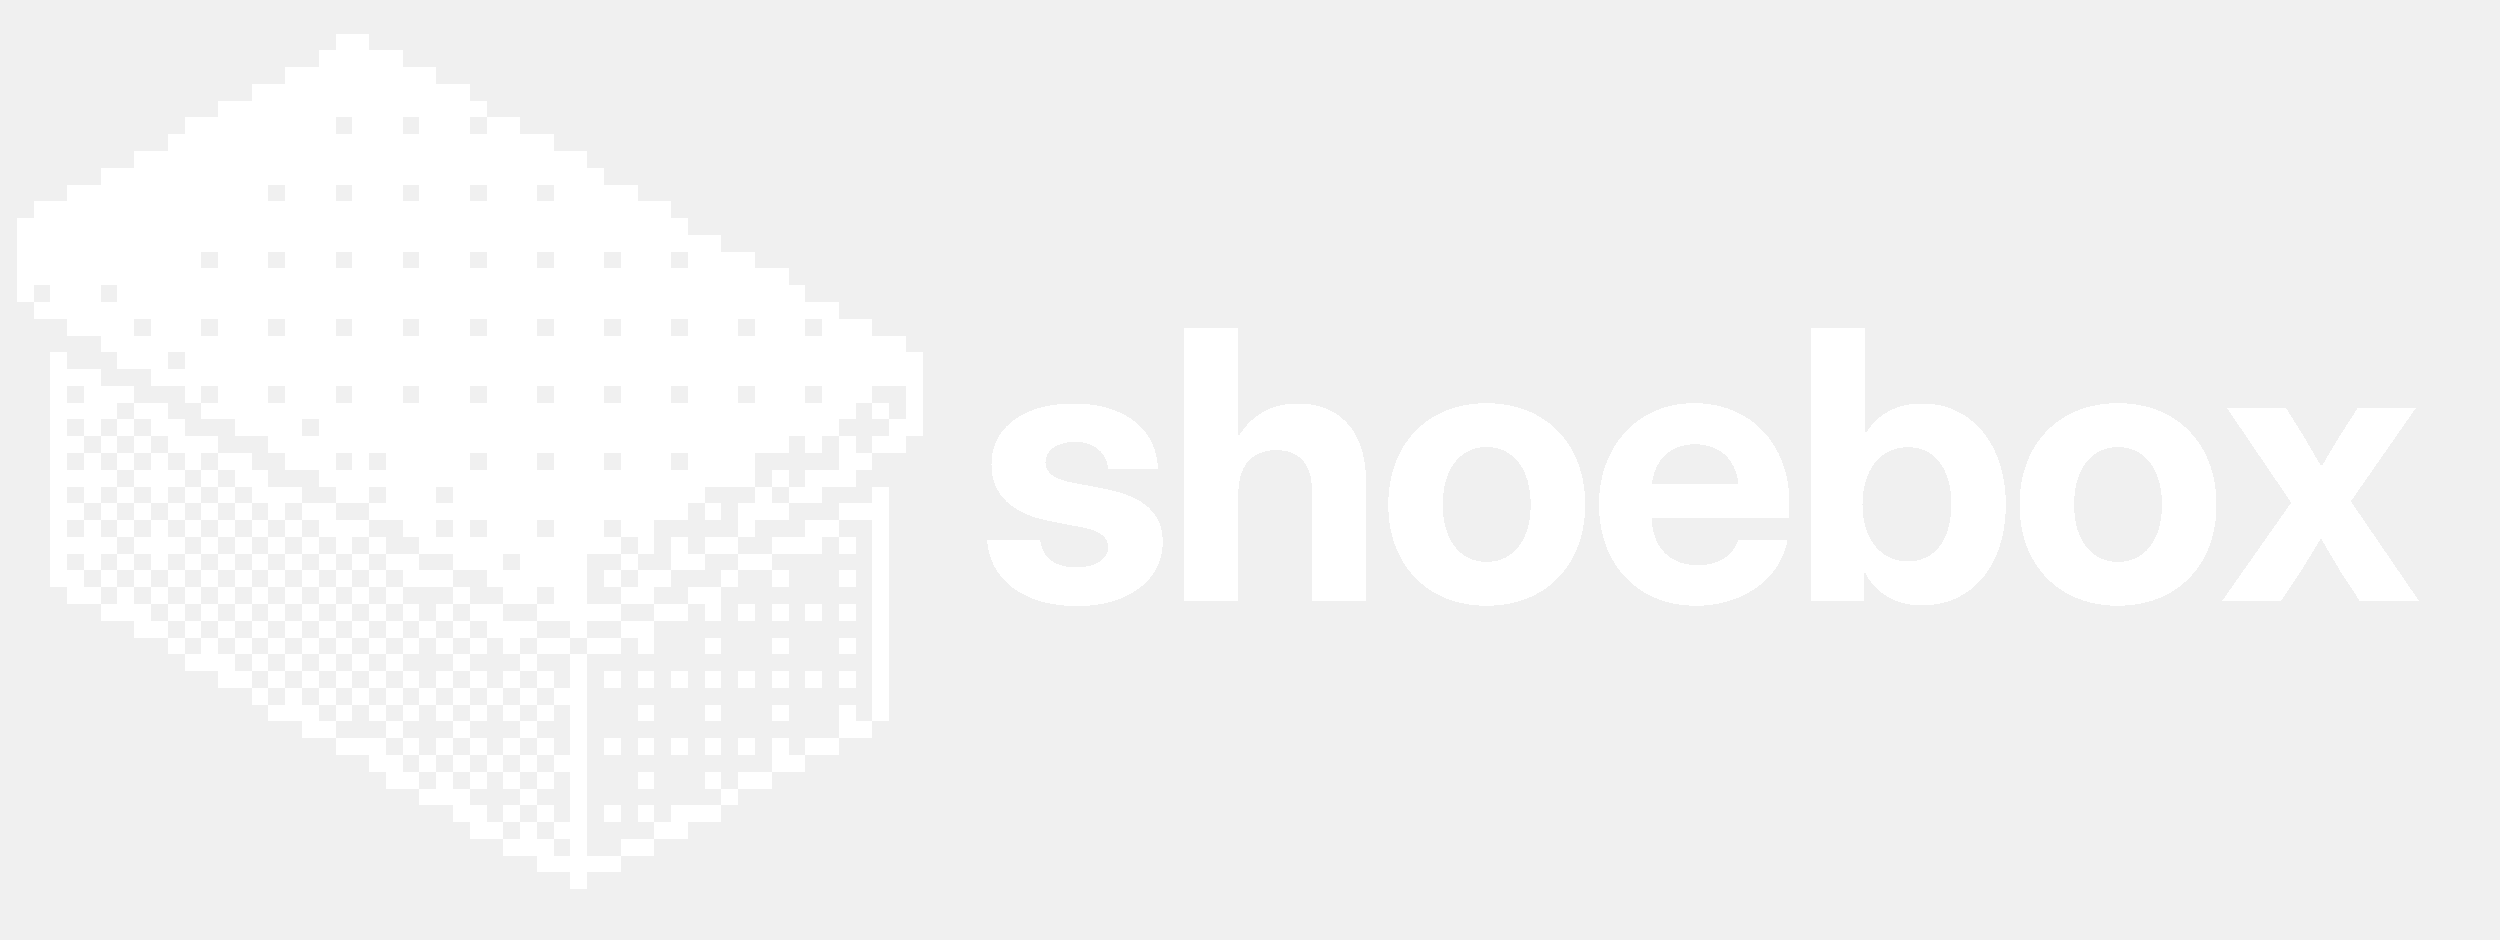
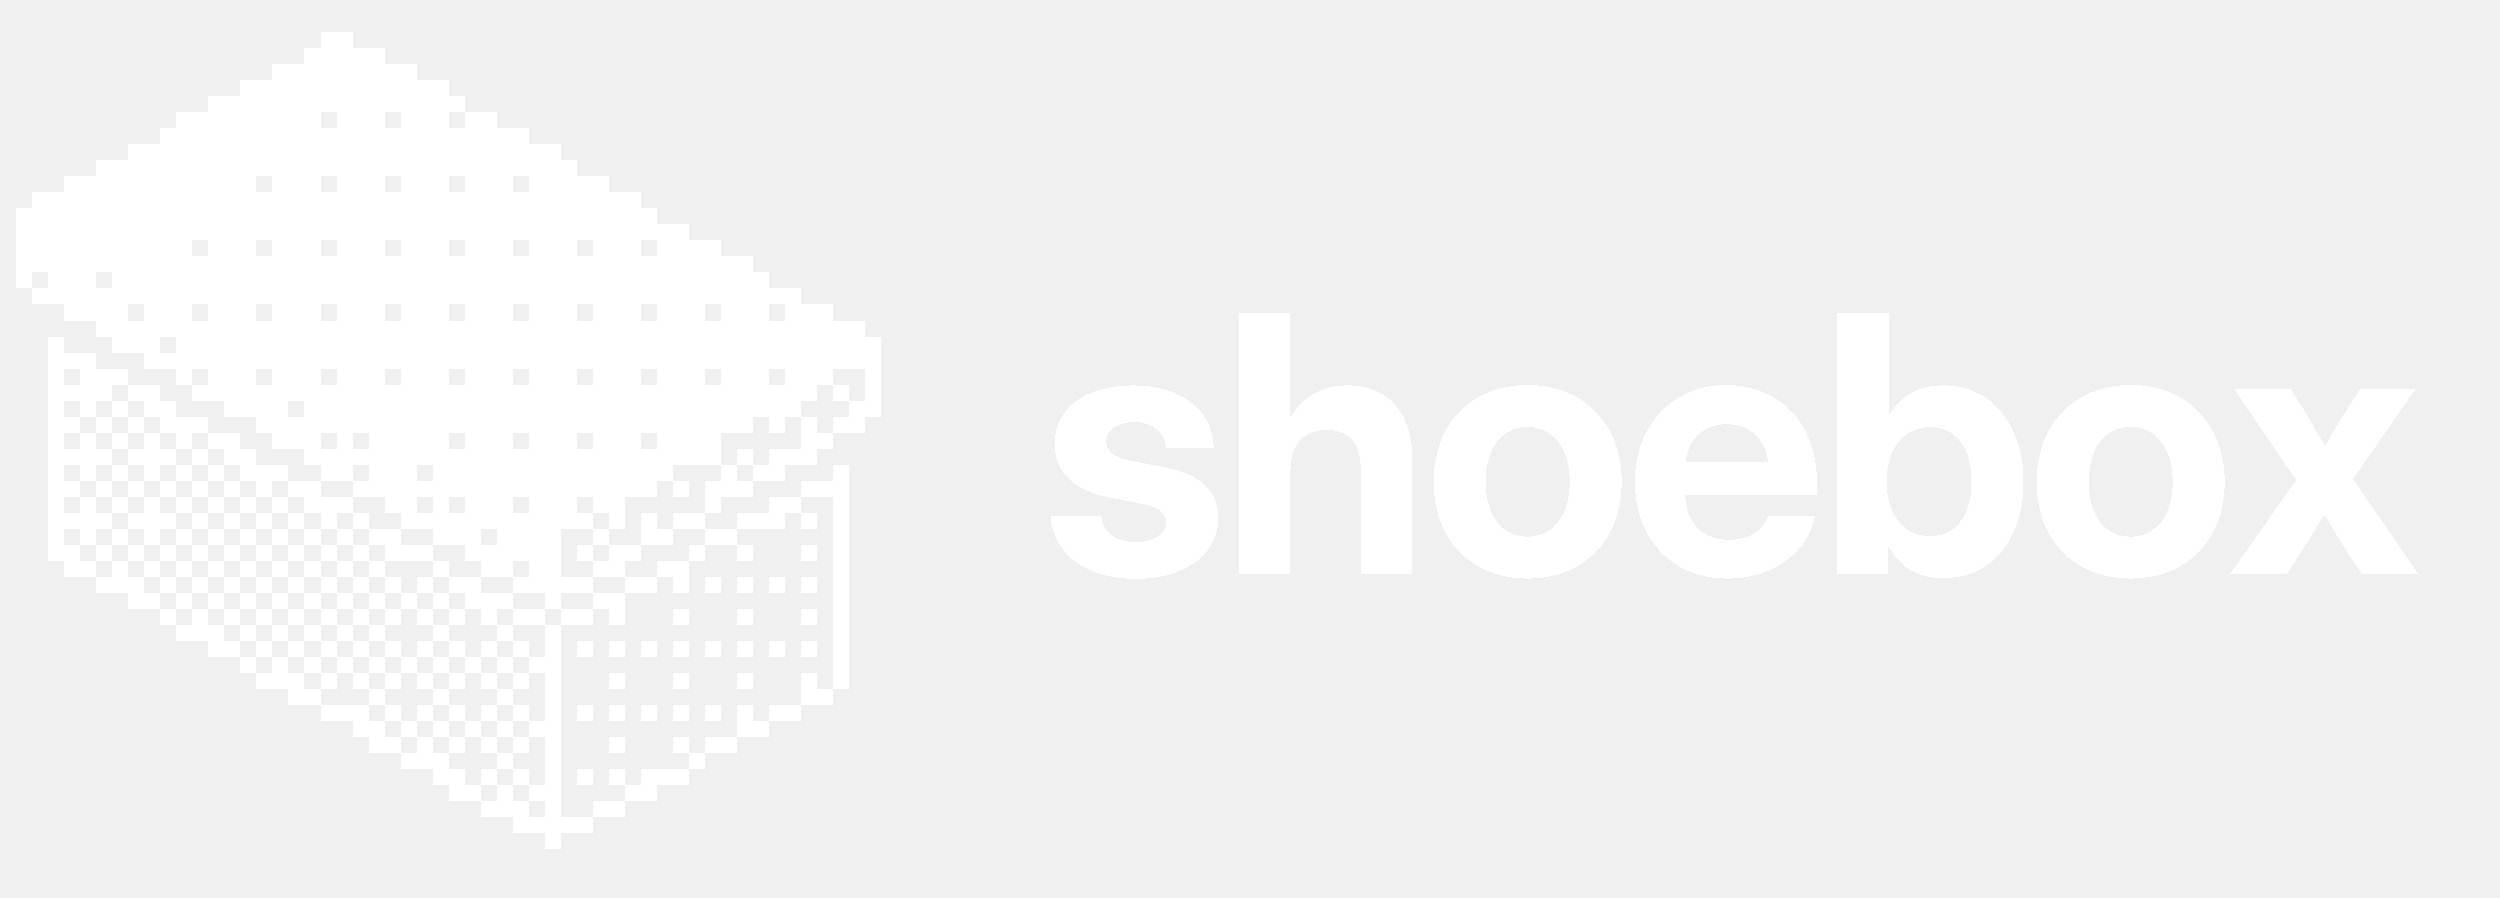
- <svg xmlns="http://www.w3.org/2000/svg" viewBox="0 0 149 56" width="1192" height="448" shape-rendering="crispEdges">
+ <svg xmlns="http://www.w3.org/2000/svg" viewBox="0 0 156 56" width="1248" height="448" shape-rendering="crispEdges">
  <path fill="#fff" d="M20 2h2v1h-2zM19 3h5v1h-5zM17 4h9v1h-9zM15 5h13v1h-13zM13 6h16v1h-16zM11 7h9v1h-9zM21 7h3v1h-3zM25 7h3v1h-3zM29 7h2v1h-2zM10 8h23v1h-23zM8 9h27v1h-27zM6 10h30v1h-30zM4 11h12v1h-12zM17 11h3v1h-3zM21 11h3v1h-3zM25 11h3v1h-3zM29 11h3v1h-3zM33 11h5v1h-5zM2 12h38v1h-38zM1 13h40v1h-40zM1 14h42v1h-42zM1 15h11v1h-11zM13 15h3v1h-3zM17 15h3v1h-3zM21 15h3v1h-3zM25 15h3v1h-3zM29 15h3v1h-3zM33 15h3v1h-3zM37 15h3v1h-3zM41 15h4v1h-4zM1 16h46v1h-46zM1 17h1v1h-1zM3 17h3v1h-3zM7 17h41v1h-41zM2 18h48v1h-48zM4 19h4v1h-4zM9 19h3v1h-3zM13 19h3v1h-3zM17 19h3v1h-3zM21 19h3v1h-3zM25 19h3v1h-3zM29 19h3v1h-3zM33 19h3v1h-3zM37 19h3v1h-3zM41 19h3v1h-3zM45 19h3v1h-3zM49 19h3v1h-3zM6 20h48v1h-48zM3 21h1v1h-1zM7 21h3v1h-3zM11 21h44v1h-44zM3 22h3v1h-3zM9 22h46v1h-46zM3 23h1v1h-1zM5 23h3v1h-3zM11 23h1v1h-1zM13 23h3v1h-3zM17 23h3v1h-3zM21 23h3v1h-3zM25 23h3v1h-3zM29 23h3v1h-3zM33 23h3v1h-3zM37 23h3v1h-3zM41 23h3v1h-3zM45 23h3v1h-3zM49 23h3v1h-3zM54 23h1v1h-1zM3 24h4v1h-4zM8 24h2v1h-2zM12 24h39v1h-39zM52 24h1v1h-1zM54 24h1v1h-1zM3 25h1v1h-1zM5 25h1v1h-1zM7 25h1v1h-1zM9 25h2v1h-2zM14 25h4v1h-4zM19 25h31v1h-31zM53 25h2v1h-2zM3 26h2v1h-2zM6 26h1v1h-1zM8 26h1v1h-1zM10 26h3v1h-3zM16 26h31v1h-31zM48 26h1v1h-1zM50 26h1v1h-1zM52 26h2v1h-2zM3 27h1v1h-1zM5 27h1v1h-1zM7 27h1v1h-1zM9 27h1v1h-1zM11 27h1v1h-1zM13 27h2v1h-2zM17 27h3v1h-3zM21 27h1v1h-1zM23 27h5v1h-5zM29 27h3v1h-3zM33 27h3v1h-3zM37 27h3v1h-3zM41 27h4v1h-4zM50 27h2v1h-2zM3 28h4v1h-4zM8 28h3v1h-3zM12 28h1v1h-1zM14 28h2v1h-2zM19 28h26v1h-26zM46 28h1v1h-1zM48 28h3v1h-3zM3 29h1v1h-1zM5 29h1v1h-1zM7 29h1v1h-1zM9 29h1v1h-1zM11 29h1v1h-1zM13 29h1v1h-1zM15 29h3v1h-3zM20 29h2v1h-2zM23 29h3v1h-3zM27 29h15v1h-15zM45 29h1v1h-1zM47 29h2v1h-2zM52 29h1v1h-1zM3 30h2v1h-2zM6 30h1v1h-1zM8 30h1v1h-1zM10 30h1v1h-1zM12 30h1v1h-1zM14 30h1v1h-1zM16 30h1v1h-1zM18 30h2v1h-2zM22 30h19v1h-19zM42 30h1v1h-1zM44 30h3v1h-3zM50 30h3v1h-3zM3 31h1v1h-1zM5 31h1v1h-1zM7 31h1v1h-1zM9 31h1v1h-1zM11 31h1v1h-1zM13 31h1v1h-1zM15 31h1v1h-1zM17 31h1v1h-1zM19 31h3v1h-3zM24 31h2v1h-2zM27 31h1v1h-1zM29 31h3v1h-3zM33 31h3v1h-3zM37 31h2v1h-2zM44 31h1v1h-1zM48 31h2v1h-2zM52 31h1v1h-1zM3 32h4v1h-4zM8 32h3v1h-3zM12 32h1v1h-1zM14 32h1v1h-1zM16 32h1v1h-1zM18 32h1v1h-1zM20 32h1v1h-1zM22 32h1v1h-1zM25 32h12v1h-12zM38 32h1v1h-1zM40 32h1v1h-1zM42 32h2v1h-2zM46 32h3v1h-3zM50 32h1v1h-1zM52 32h1v1h-1zM3 33h1v1h-1zM5 33h1v1h-1zM7 33h1v1h-1zM9 33h1v1h-1zM11 33h1v1h-1zM13 33h1v1h-1zM15 33h1v1h-1zM17 33h1v1h-1zM19 33h1v1h-1zM21 33h1v1h-1zM23 33h2v1h-2zM27 33h3v1h-3zM31 33h4v1h-4zM37 33h1v1h-1zM40 33h2v1h-2zM44 33h2v1h-2zM52 33h1v1h-1zM3 34h2v1h-2zM6 34h1v1h-1zM8 34h1v1h-1zM10 34h1v1h-1zM12 34h1v1h-1zM14 34h1v1h-1zM16 34h1v1h-1zM18 34h1v1h-1zM20 34h1v1h-1zM22 34h1v1h-1zM24 34h3v1h-3zM29 34h6v1h-6zM36 34h1v1h-1zM38 34h2v1h-2zM43 34h1v1h-1zM46 34h1v1h-1zM50 34h1v1h-1zM52 34h1v1h-1zM4 35h2v1h-2zM7 35h1v1h-1zM9 35h1v1h-1zM11 35h1v1h-1zM13 35h1v1h-1zM15 35h1v1h-1zM17 35h1v1h-1zM19 35h1v1h-1zM21 35h1v1h-1zM23 35h1v1h-1zM27 35h1v1h-1zM30 35h2v1h-2zM33 35h2v1h-2zM37 35h2v1h-2zM41 35h2v1h-2zM52 35h1v1h-1zM6 36h3v1h-3zM10 36h1v1h-1zM12 36h1v1h-1zM14 36h1v1h-1zM16 36h1v1h-1zM18 36h1v1h-1zM20 36h1v1h-1zM22 36h1v1h-1zM24 36h1v1h-1zM26 36h1v1h-1zM28 36h2v1h-2zM32 36h5v1h-5zM39 36h2v1h-2zM42 36h1v1h-1zM44 36h1v1h-1zM46 36h1v1h-1zM48 36h1v1h-1zM50 36h1v1h-1zM52 36h1v1h-1zM8 37h2v1h-2zM11 37h1v1h-1zM13 37h1v1h-1zM15 37h1v1h-1zM17 37h1v1h-1zM19 37h1v1h-1zM21 37h1v1h-1zM23 37h1v1h-1zM25 37h1v1h-1zM27 37h1v1h-1zM29 37h3v1h-3zM34 37h1v1h-1zM37 37h2v1h-2zM52 37h1v1h-1zM10 38h1v1h-1zM12 38h1v1h-1zM14 38h1v1h-1zM16 38h1v1h-1zM18 38h1v1h-1zM20 38h1v1h-1zM22 38h1v1h-1zM24 38h1v1h-1zM26 38h1v1h-1zM28 38h1v1h-1zM30 38h1v1h-1zM32 38h2v1h-2zM35 38h2v1h-2zM38 38h1v1h-1zM42 38h1v1h-1zM46 38h1v1h-1zM50 38h1v1h-1zM52 38h1v1h-1zM11 39h3v1h-3zM15 39h1v1h-1zM17 39h1v1h-1zM19 39h1v1h-1zM21 39h1v1h-1zM23 39h1v1h-1zM27 39h1v1h-1zM31 39h1v1h-1zM34 39h1v1h-1zM52 39h1v1h-1zM13 40h2v1h-2zM16 40h1v1h-1zM18 40h1v1h-1zM20 40h1v1h-1zM22 40h1v1h-1zM24 40h1v1h-1zM26 40h1v1h-1zM28 40h1v1h-1zM30 40h1v1h-1zM32 40h1v1h-1zM34 40h1v1h-1zM36 40h1v1h-1zM38 40h1v1h-1zM40 40h1v1h-1zM42 40h1v1h-1zM44 40h1v1h-1zM46 40h1v1h-1zM48 40h1v1h-1zM50 40h1v1h-1zM52 40h1v1h-1zM15 41h1v1h-1zM17 41h1v1h-1zM19 41h1v1h-1zM21 41h1v1h-1zM23 41h1v1h-1zM25 41h1v1h-1zM27 41h1v1h-1zM29 41h1v1h-1zM31 41h1v1h-1zM33 41h2v1h-2zM52 41h1v1h-1zM16 42h3v1h-3zM20 42h1v1h-1zM22 42h1v1h-1zM24 42h1v1h-1zM26 42h1v1h-1zM28 42h1v1h-1zM30 42h1v1h-1zM32 42h1v1h-1zM34 42h1v1h-1zM38 42h1v1h-1zM42 42h1v1h-1zM46 42h1v1h-1zM50 42h1v1h-1zM52 42h1v1h-1zM18 43h2v1h-2zM23 43h1v1h-1zM27 43h1v1h-1zM31 43h1v1h-1zM34 43h1v1h-1zM50 43h2v1h-2zM20 44h3v1h-3zM24 44h1v1h-1zM26 44h1v1h-1zM28 44h1v1h-1zM30 44h1v1h-1zM32 44h1v1h-1zM34 44h1v1h-1zM36 44h1v1h-1zM38 44h1v1h-1zM40 44h1v1h-1zM42 44h1v1h-1zM44 44h1v1h-1zM46 44h1v1h-1zM48 44h2v1h-2zM22 45h2v1h-2zM25 45h1v1h-1zM27 45h1v1h-1zM29 45h1v1h-1zM31 45h1v1h-1zM33 45h2v1h-2zM46 45h2v1h-2zM23 46h2v1h-2zM26 46h1v1h-1zM28 46h1v1h-1zM30 46h1v1h-1zM32 46h1v1h-1zM34 46h1v1h-1zM38 46h1v1h-1zM42 46h1v1h-1zM44 46h2v1h-2zM25 47h3v1h-3zM31 47h1v1h-1zM34 47h1v1h-1zM43 47h1v1h-1zM27 48h2v1h-2zM30 48h1v1h-1zM32 48h1v1h-1zM34 48h1v1h-1zM36 48h1v1h-1zM38 48h1v1h-1zM40 48h3v1h-3zM28 49h2v1h-2zM31 49h1v1h-1zM33 49h2v1h-2zM39 49h2v1h-2zM30 50h3v1h-3zM34 50h1v1h-1zM37 50h2v1h-2zM32 51h5v1h-5zM34 52h1v1h-1z" shape-rendering="crispEdges" />
-   <path fill="#fff" d="M64.179 36.124C67.198 36.124 69.298 34.615 69.298 32.307C69.298 30.612 68.226 29.606 65.896 29.146L63.709 28.72C62.823 28.534 62.309 28.151 62.309 27.56C62.309 26.871 62.976 26.335 64.081 26.335C65.218 26.335 66.006 27.024 66.028 27.954H69.013C68.948 25.548 66.979 24.049 63.993 24.049C60.985 24.049 59.093 25.493 59.093 27.681C59.093 29.474 60.285 30.612 62.528 31.049L64.551 31.443C65.492 31.629 66.049 31.99 66.049 32.603C66.049 33.313 65.317 33.817 64.124 33.817C62.867 33.817 62.123 33.215 62.003 32.209H58.831C59.028 34.692 61.182 36.124 64.179 36.124ZM73.805 29.42C73.805 27.626 74.734 26.828 76.069 26.828C77.414 26.828 78.19 27.648 78.19 29.201V35.84H81.406V28.61C81.406 25.69 79.82 24.049 77.359 24.049C75.73 24.049 74.581 24.76 73.805 26.029V19.543H70.578V35.84H73.805ZM88.603 36.103C92.114 36.103 94.477 33.696 94.477 30.076C94.477 26.456 92.114 24.028 88.603 24.028C85.103 24.028 82.741 26.456 82.741 30.076C82.741 33.696 85.103 36.103 88.603 36.103ZM88.603 33.488C87.039 33.488 85.989 32.22 85.989 30.076C85.989 27.921 87.05 26.642 88.603 26.642C90.167 26.642 91.228 27.921 91.228 30.076C91.228 32.22 90.178 33.488 88.603 33.488ZM101.073 36.103C103.873 36.103 106.104 34.506 106.53 32.209H103.588C103.293 33.106 102.429 33.685 101.171 33.685C99.476 33.685 98.491 32.581 98.437 30.874H106.651V30.01C106.651 26.488 104.365 24.028 100.963 24.028C97.649 24.028 95.298 26.554 95.298 30.076C95.298 33.587 97.573 36.103 101.073 36.103ZM98.458 28.818C98.633 27.374 99.585 26.478 101.029 26.478C102.483 26.478 103.446 27.374 103.61 28.818ZM114.548 36.081C117.567 36.081 119.546 33.674 119.546 30.054C119.546 26.51 117.523 24.049 114.57 24.049C113.071 24.049 111.912 24.64 111.168 25.887H111.157V19.543H107.931V35.84H111.114V34.068H111.125C111.792 35.413 113.028 36.081 114.548 36.081ZM113.717 33.456C112.087 33.456 111.004 32.121 111.004 30.054C111.004 27.998 112.087 26.653 113.717 26.653C115.281 26.653 116.298 27.888 116.298 30.054C116.298 32.22 115.281 33.456 113.717 33.456ZM126.23 36.103C129.741 36.103 132.103 33.696 132.103 30.076C132.103 26.456 129.741 24.028 126.23 24.028C122.73 24.028 120.367 26.456 120.367 30.076C120.367 33.696 122.73 36.103 126.23 36.103ZM126.23 33.488C124.666 33.488 123.616 32.22 123.616 30.076C123.616 27.921 124.677 26.642 126.23 26.642C127.794 26.642 128.855 27.921 128.855 30.076C128.855 32.22 127.805 33.488 126.23 33.488ZM132.421 35.84H135.943L137.124 34.068C137.55 33.368 137.933 32.734 138.327 32.088C138.699 32.734 139.082 33.368 139.497 34.068L140.657 35.84H144.19L140.11 29.879L144.004 24.29H140.536L139.497 25.909C139.082 26.576 138.721 27.199 138.36 27.823C137.999 27.199 137.638 26.576 137.244 25.909L136.227 24.29H132.705L136.555 29.956Z" />
+   <path fill="#fff" d="M70.899 36.124C73.918 36.124 76.018 34.615 76.018 32.307C76.018 30.612 74.946 29.606 72.616 29.146L70.429 28.72C69.543 28.534 69.029 28.151 69.029 27.56C69.029 26.871 69.696 26.335 70.801 26.335C71.938 26.335 72.726 27.024 72.748 27.954H75.733C75.668 25.548 73.699 24.049 70.713 24.049C67.705 24.049 65.813 25.493 65.813 27.681C65.813 29.474 67.005 30.612 69.248 31.049L71.271 31.443C72.212 31.629 72.769 31.99 72.769 32.603C72.769 33.313 72.037 33.817 70.844 33.817C69.587 33.817 68.843 33.215 68.723 32.209H65.551C65.748 34.692 67.902 36.124 70.899 36.124ZM80.525 29.42C80.525 27.626 81.454 26.828 82.789 26.828C84.134 26.828 84.91 27.648 84.91 29.201V35.84H88.126V28.61C88.126 25.69 86.54 24.049 84.079 24.049C82.45 24.049 81.301 24.76 80.525 26.029V19.543H77.298V35.84H80.525ZM95.323 36.103C98.834 36.103 101.197 33.696 101.197 30.076C101.197 26.456 98.834 24.028 95.323 24.028C91.823 24.028 89.461 26.456 89.461 30.076C89.461 33.696 91.823 36.103 95.323 36.103ZM95.323 33.488C93.759 33.488 92.709 32.22 92.709 30.076C92.709 27.921 93.77 26.642 95.323 26.642C96.887 26.642 97.948 27.921 97.948 30.076C97.948 32.22 96.898 33.488 95.323 33.488ZM107.793 36.103C110.593 36.103 112.824 34.506 113.25 32.209H110.308C110.013 33.106 109.149 33.685 107.891 33.685C106.196 33.685 105.211 32.581 105.157 30.874H113.371V30.01C113.371 26.488 111.085 24.028 107.683 24.028C104.369 24.028 102.018 26.554 102.018 30.076C102.018 33.587 104.293 36.103 107.793 36.103ZM105.178 28.818C105.354 27.374 106.305 26.478 107.749 26.478C109.204 26.478 110.166 27.374 110.33 28.818ZM121.268 36.081C124.287 36.081 126.266 33.674 126.266 30.054C126.266 26.51 124.243 24.049 121.29 24.049C119.791 24.049 118.632 24.64 117.888 25.887H117.877V19.543H114.651V35.84H117.834V34.068H117.845C118.512 35.413 119.748 36.081 121.268 36.081ZM120.437 33.456C118.807 33.456 117.724 32.121 117.724 30.054C117.724 27.998 118.807 26.653 120.437 26.653C122.001 26.653 123.018 27.888 123.018 30.054C123.018 32.22 122.001 33.456 120.437 33.456ZM132.95 36.103C136.461 36.103 138.823 33.696 138.823 30.076C138.823 26.456 136.461 24.028 132.95 24.028C129.45 24.028 127.087 26.456 127.087 30.076C127.087 33.696 129.45 36.103 132.95 36.103ZM132.95 33.488C131.386 33.488 130.336 32.22 130.336 30.076C130.336 27.921 131.397 26.642 132.95 26.642C134.514 26.642 135.575 27.921 135.575 30.076C135.575 32.22 134.525 33.488 132.95 33.488ZM139.141 35.84H142.663L143.844 34.068C144.27 33.368 144.653 32.734 145.047 32.088C145.419 32.734 145.802 33.368 146.217 34.068L147.377 35.84H150.91L146.83 29.879L150.724 24.29H147.256L146.217 25.909C145.802 26.576 145.441 27.199 145.08 27.823C144.719 27.199 144.358 26.576 143.964 25.909L142.947 24.29H139.425L143.275 29.956Z" />
</svg>
